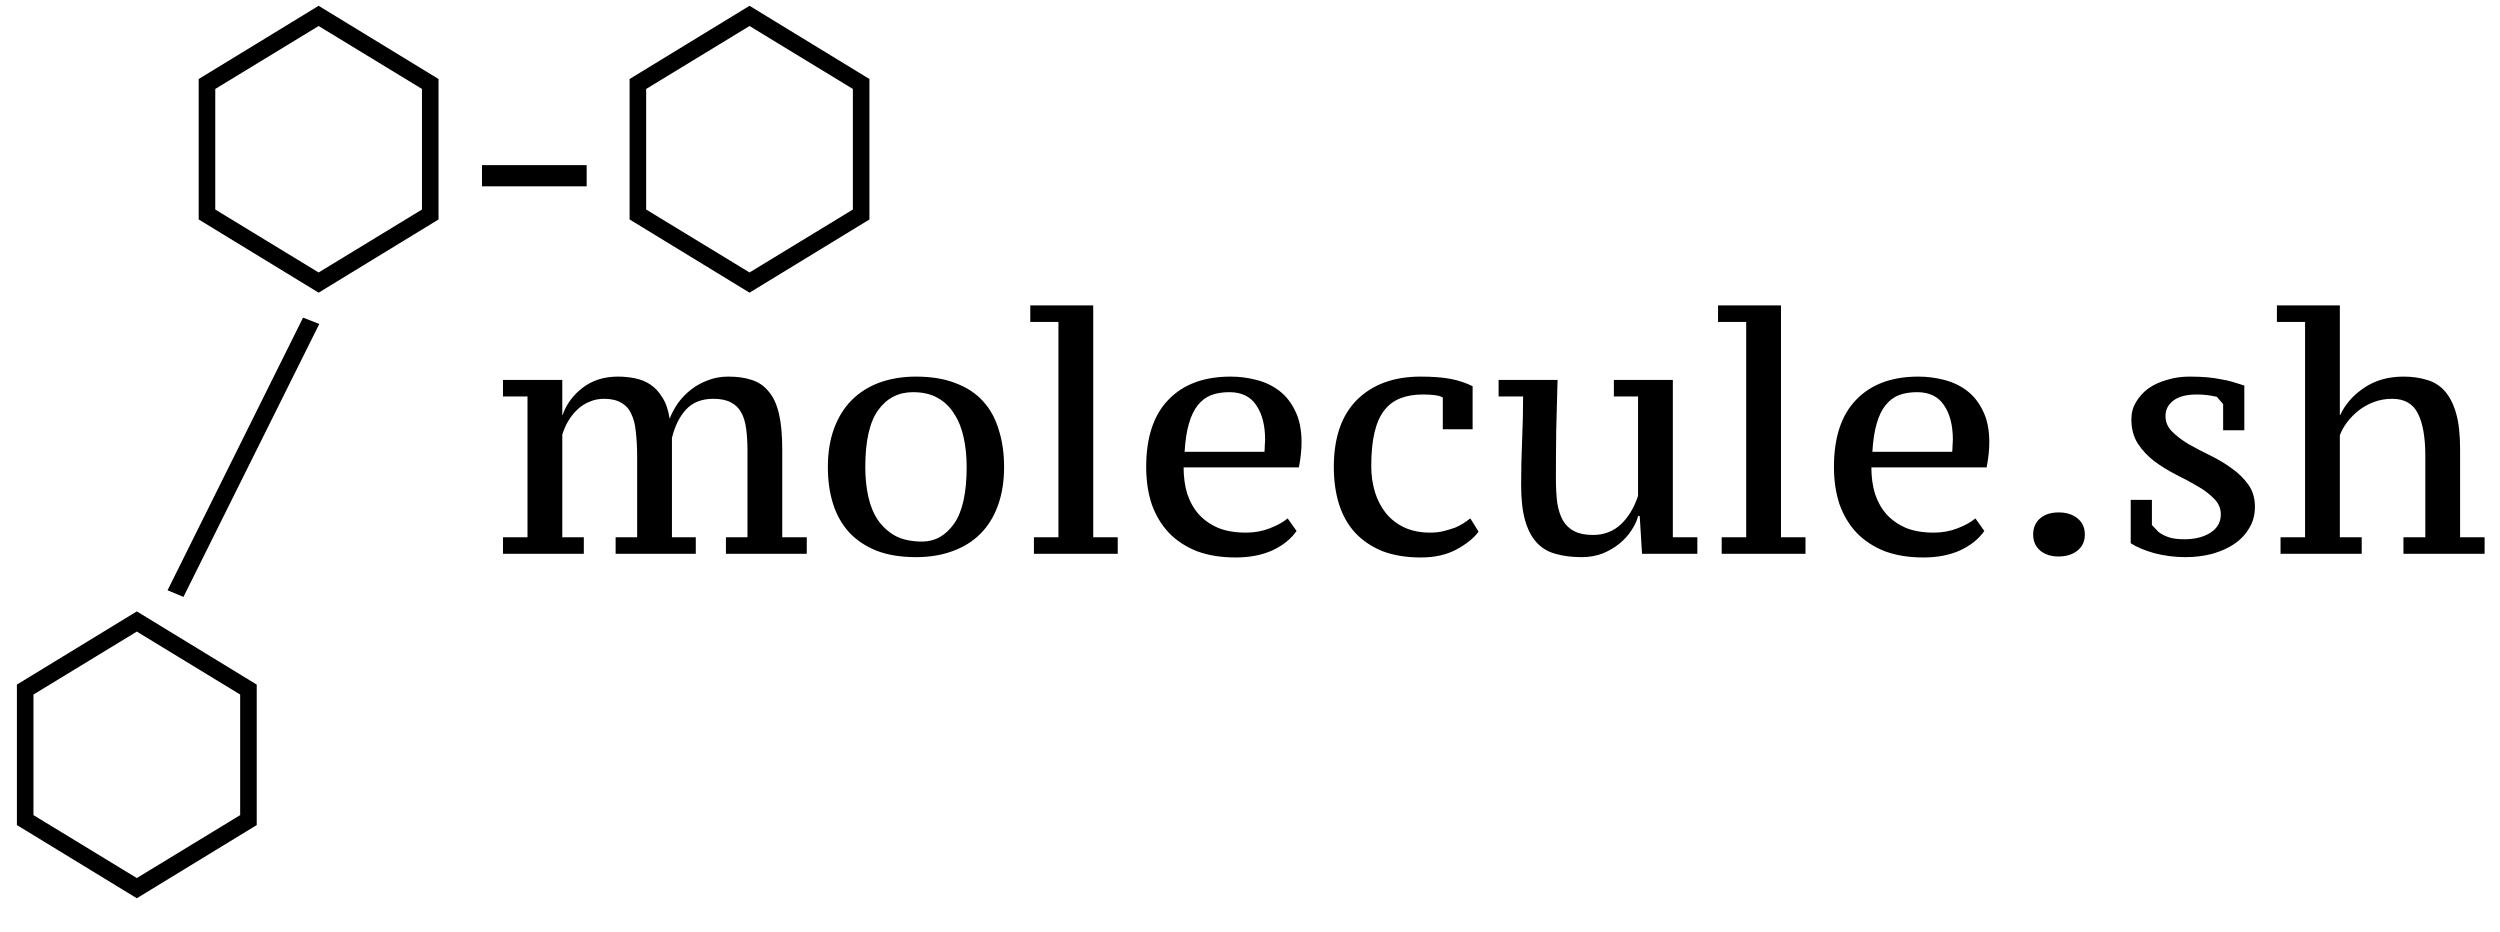
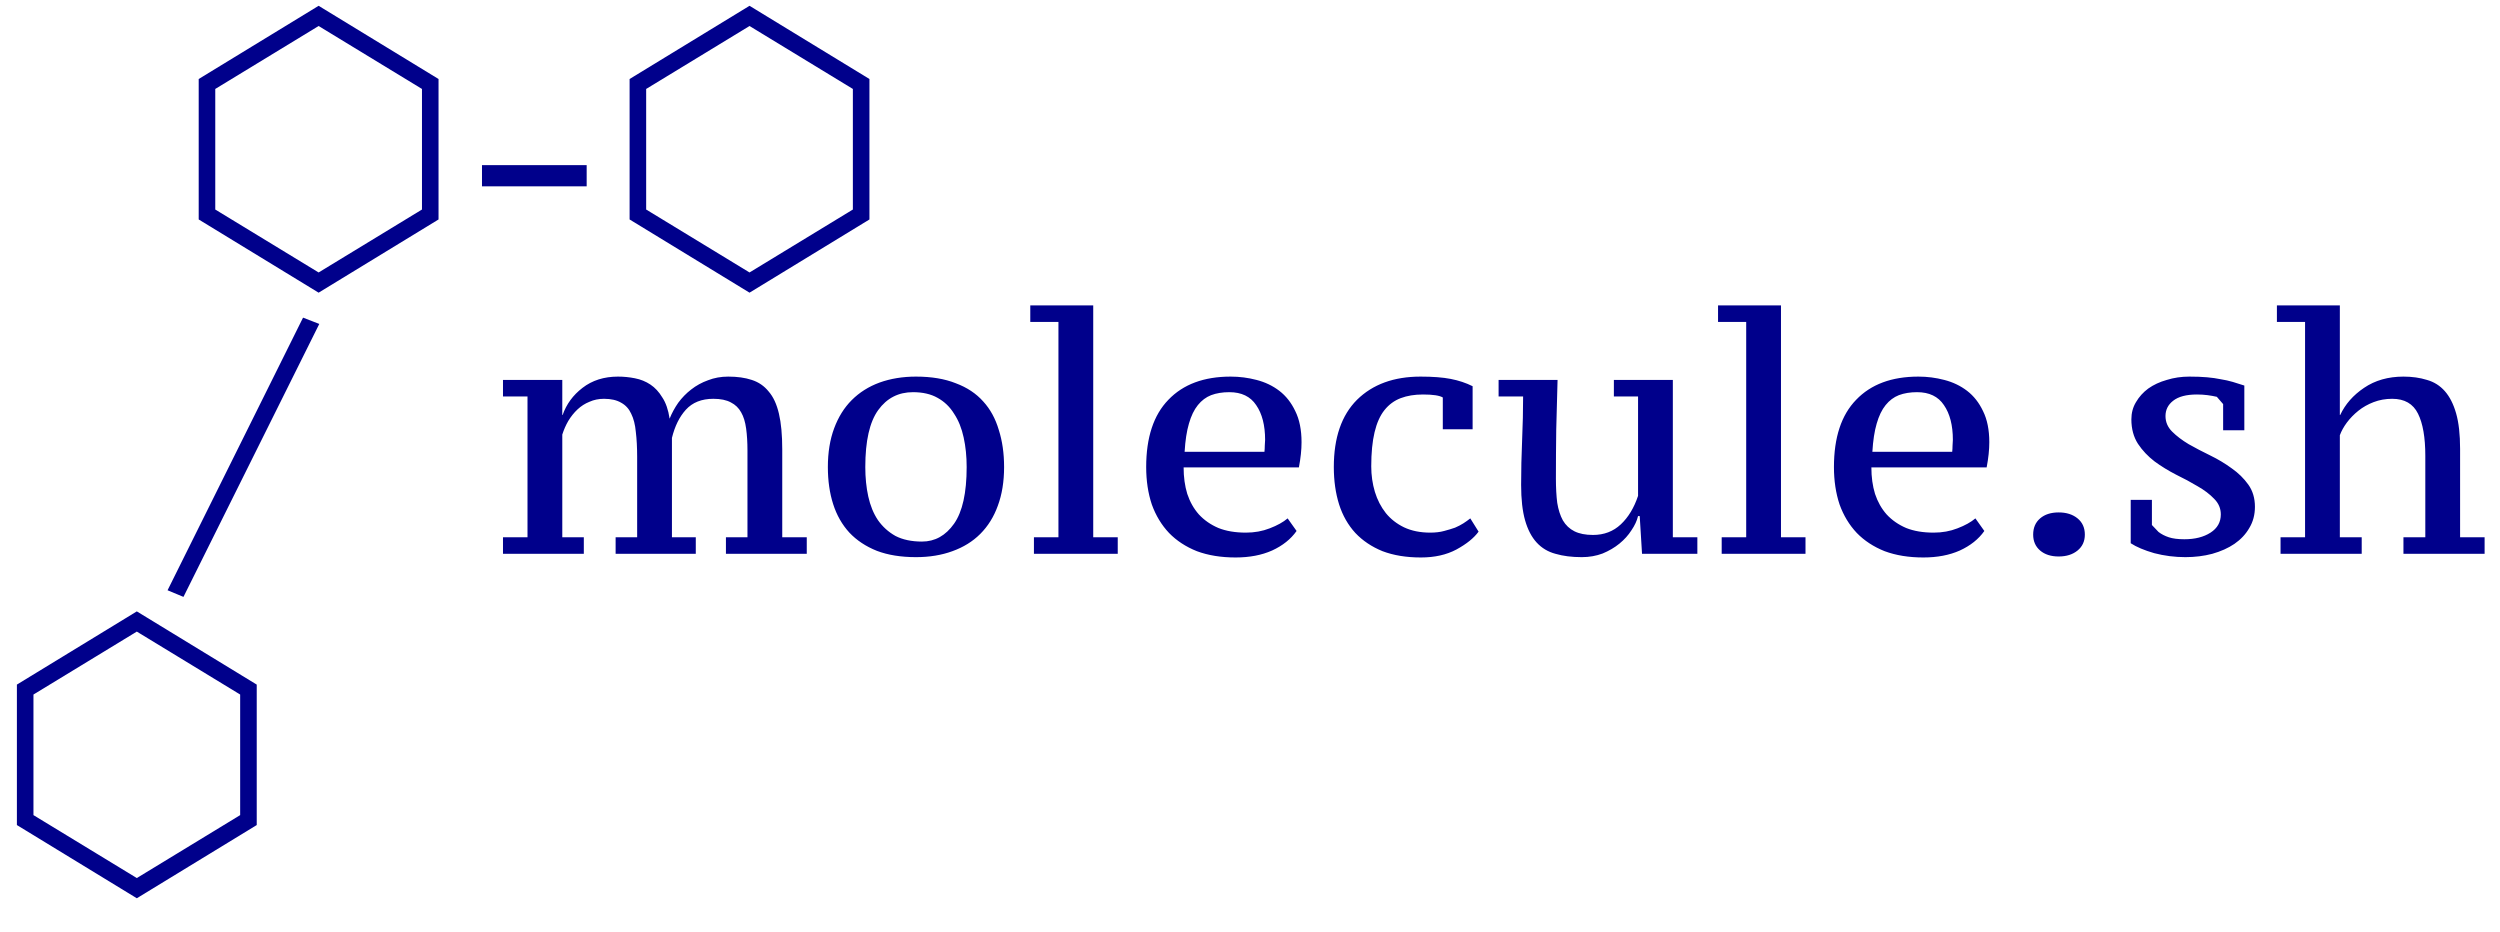
<svg xmlns="http://www.w3.org/2000/svg" width="483" height="180" viewBox="0 0 483 180" fill="none">
-   <path d="M61.557 56.544L84.725 42.4V15.264L61.557 1.12L38.389 15.264V42.4L61.557 56.544ZM61.557 52.64L41.589 40.48V17.184L61.557 5.024L81.525 17.184V40.48L61.557 52.64ZM93.12 31.904H113.344V36H93.12V31.904ZM144.807 56.544L167.975 42.4V15.264L144.807 1.12L121.639 15.264V42.4L144.807 56.544ZM144.807 52.64L124.839 40.48V17.184L144.807 5.024L164.775 17.184V40.48L144.807 52.64ZM58.549 61.368L61.685 62.584L35.445 115.32L32.373 114.04L58.549 61.368ZM134.426 107H118.938V103.8H123.098V88.248C123.098 86.456 123.012 84.856 122.842 83.448C122.714 82.04 122.415 80.867 121.946 79.928C121.519 78.989 120.879 78.285 120.026 77.816C119.172 77.304 118.063 77.048 116.698 77.048C115.674 77.048 114.735 77.24 113.882 77.624C113.028 77.965 112.26 78.456 111.578 79.096C110.895 79.736 110.298 80.483 109.786 81.336C109.316 82.147 108.932 83.021 108.634 83.96V103.8H112.794V107H97.177V103.8H101.914V76.6H97.177V73.4H108.634V80.184H108.698C109.423 78.093 110.703 76.344 112.538 74.936C114.415 73.485 116.698 72.76 119.386 72.76C120.495 72.76 121.583 72.867 122.65 73.08C123.759 73.293 124.762 73.699 125.658 74.296C126.554 74.893 127.322 75.725 127.962 76.792C128.644 77.816 129.114 79.181 129.37 80.888C129.796 79.821 130.351 78.797 131.034 77.816C131.759 76.835 132.591 75.981 133.53 75.256C134.511 74.488 135.599 73.891 136.794 73.464C137.988 72.995 139.29 72.76 140.698 72.76C142.447 72.76 143.962 72.973 145.242 73.4C146.564 73.827 147.652 74.573 148.506 75.64C149.402 76.664 150.063 78.093 150.49 79.928C150.916 81.72 151.13 84.024 151.13 86.84V103.8H155.866V107H140.25V103.8H144.41V87.032C144.41 85.453 144.324 84.045 144.154 82.808C143.983 81.528 143.663 80.483 143.194 79.672C142.724 78.819 142.063 78.179 141.21 77.752C140.356 77.283 139.226 77.048 137.818 77.048C135.556 77.048 133.786 77.752 132.506 79.16C131.268 80.525 130.372 82.339 129.818 84.6V103.8H134.426V107ZM159.943 90.232C159.943 87.416 160.348 84.92 161.159 82.744C161.969 80.568 163.1 78.755 164.551 77.304C166.044 75.811 167.836 74.68 169.927 73.912C172.06 73.144 174.407 72.76 176.967 72.76C179.953 72.76 182.513 73.187 184.647 74.04C186.823 74.851 188.593 76.024 189.958 77.56C191.324 79.053 192.327 80.888 192.967 83.064C193.649 85.197 193.991 87.587 193.991 90.232C193.991 93.048 193.585 95.544 192.775 97.72C192.007 99.853 190.876 101.667 189.382 103.16C187.932 104.611 186.14 105.72 184.007 106.488C181.916 107.256 179.569 107.64 176.967 107.64C174.065 107.64 171.548 107.235 169.415 106.424C167.281 105.571 165.511 104.397 164.103 102.904C162.695 101.368 161.649 99.533 160.967 97.4C160.284 95.267 159.943 92.877 159.943 90.232ZM167.175 90.232C167.175 92.28 167.367 94.179 167.751 95.928C168.135 97.677 168.753 99.192 169.607 100.472C170.503 101.752 171.633 102.776 172.999 103.544C174.407 104.269 176.113 104.632 178.119 104.632C180.636 104.632 182.705 103.48 184.327 101.176C185.948 98.872 186.759 95.224 186.759 90.232C186.759 88.184 186.567 86.285 186.183 84.536C185.799 82.744 185.18 81.208 184.327 79.928C183.516 78.605 182.449 77.581 181.127 76.856C179.847 76.131 178.268 75.768 176.391 75.768C173.575 75.768 171.335 76.92 169.671 79.224C168.007 81.528 167.175 85.197 167.175 90.232ZM215.947 107H199.755V103.8H204.491V62.2H199.051V59H211.211V103.8H215.947V107ZM250.499 102.584C249.389 104.163 247.811 105.421 245.763 106.36C243.757 107.256 241.411 107.704 238.723 107.704C235.907 107.704 233.411 107.299 231.235 106.488C229.101 105.635 227.309 104.461 225.859 102.968C224.408 101.432 223.299 99.597 222.531 97.464C221.805 95.288 221.443 92.877 221.443 90.232C221.443 84.515 222.872 80.184 225.731 77.24C228.589 74.253 232.6 72.76 237.763 72.76C239.469 72.76 241.133 72.973 242.755 73.4C244.419 73.827 245.891 74.531 247.171 75.512C248.451 76.493 249.475 77.795 250.243 79.416C251.053 81.037 251.458 83.043 251.458 85.432C251.458 86.157 251.416 86.925 251.331 87.736C251.245 88.547 251.117 89.4 250.947 90.296H228.675C228.675 92.173 228.909 93.88 229.379 95.416C229.891 96.952 230.637 98.275 231.619 99.384C232.643 100.493 233.901 101.368 235.395 102.008C236.888 102.605 238.659 102.904 240.707 102.904C242.371 102.904 243.907 102.627 245.315 102.072C246.765 101.517 247.917 100.877 248.771 100.152L250.499 102.584ZM237.507 75.768C236.184 75.768 235.011 75.96 233.987 76.344C233.005 76.728 232.152 77.368 231.427 78.264C230.701 79.16 230.125 80.355 229.699 81.848C229.272 83.299 228.995 85.112 228.867 87.288H244.291C244.333 86.904 244.355 86.52 244.355 86.136C244.397 85.709 244.419 85.325 244.419 84.984C244.419 82.168 243.843 79.928 242.691 78.264C241.581 76.6 239.853 75.768 237.507 75.768ZM285.661 102.712C284.765 103.949 283.335 105.101 281.373 106.168C279.453 107.192 277.17 107.704 274.525 107.704C271.709 107.704 269.234 107.299 267.101 106.488C265.01 105.635 263.261 104.461 261.853 102.968C260.445 101.432 259.399 99.597 258.717 97.464C258.034 95.288 257.693 92.877 257.693 90.232C257.693 84.557 259.186 80.227 262.173 77.24C265.202 74.253 269.298 72.76 274.461 72.76C276.807 72.76 278.749 72.909 280.285 73.208C281.821 73.507 283.229 73.976 284.509 74.616V82.936H278.749V76.792C278.109 76.408 276.829 76.216 274.909 76.216C273.287 76.216 271.858 76.451 270.621 76.92C269.383 77.389 268.338 78.157 267.485 79.224C266.631 80.291 265.991 81.72 265.565 83.512C265.138 85.304 264.925 87.501 264.925 90.104C264.925 91.811 265.159 93.453 265.629 95.032C266.098 96.568 266.802 97.933 267.741 99.128C268.679 100.28 269.853 101.197 271.26 101.88C272.711 102.563 274.397 102.904 276.317 102.904C277.341 102.904 278.237 102.797 279.005 102.584C279.815 102.371 280.519 102.157 281.117 101.944C281.714 101.688 282.247 101.411 282.717 101.112C283.186 100.813 283.634 100.493 284.061 100.152L285.661 102.712ZM293.881 93.688C293.881 90.872 293.945 87.992 294.073 85.048C294.201 82.104 294.265 79.288 294.265 76.6H289.529V73.4H300.921C300.835 76.728 300.75 79.928 300.665 83C300.622 86.029 300.601 89.187 300.601 92.472C300.601 94.221 300.686 95.779 300.857 97.144C301.07 98.467 301.433 99.597 301.945 100.536C302.499 101.475 303.246 102.179 304.185 102.648C305.123 103.117 306.318 103.352 307.769 103.352C309.902 103.352 311.694 102.669 313.145 101.304C314.595 99.939 315.705 98.104 316.473 95.8V76.6H311.801V73.4H323.193V103.8H327.929V107H317.241L316.793 99.704H316.473C316.259 100.6 315.833 101.517 315.193 102.456C314.595 103.395 313.827 104.248 312.889 105.016C311.95 105.784 310.862 106.424 309.625 106.936C308.387 107.405 307.043 107.64 305.593 107.64C303.673 107.64 301.987 107.427 300.537 107C299.086 106.616 297.87 105.891 296.889 104.824C295.907 103.757 295.161 102.328 294.649 100.536C294.137 98.744 293.881 96.461 293.881 93.688ZM348.822 107H332.63V103.8H337.366V62.2H331.926V59H344.086V103.8H348.822V107ZM383.374 102.584C382.264 104.163 380.686 105.421 378.638 106.36C376.632 107.256 374.286 107.704 371.598 107.704C368.782 107.704 366.286 107.299 364.11 106.488C361.976 105.635 360.184 104.461 358.734 102.968C357.283 101.432 356.174 99.597 355.406 97.464C354.68 95.288 354.318 92.877 354.318 90.232C354.318 84.515 355.747 80.184 358.606 77.24C361.464 74.253 365.475 72.76 370.638 72.76C372.344 72.76 374.008 72.973 375.63 73.4C377.294 73.827 378.766 74.531 380.046 75.512C381.326 76.493 382.35 77.795 383.118 79.416C383.928 81.037 384.333 83.043 384.333 85.432C384.333 86.157 384.291 86.925 384.206 87.736C384.12 88.547 383.992 89.4 383.822 90.296H361.55C361.55 92.173 361.784 93.88 362.254 95.416C362.766 96.952 363.512 98.275 364.494 99.384C365.518 100.493 366.776 101.368 368.27 102.008C369.763 102.605 371.534 102.904 373.582 102.904C375.246 102.904 376.782 102.627 378.19 102.072C379.64 101.517 380.792 100.877 381.646 100.152L383.374 102.584ZM370.382 75.768C369.059 75.768 367.886 75.96 366.862 76.344C365.88 76.728 365.027 77.368 364.302 78.264C363.576 79.16 363 80.355 362.574 81.848C362.147 83.299 361.87 85.112 361.742 87.288H377.166C377.208 86.904 377.23 86.52 377.23 86.136C377.272 85.709 377.294 85.325 377.294 84.984C377.294 82.168 376.718 79.928 375.566 78.264C374.456 76.6 372.728 75.768 370.382 75.768ZM392.808 103.288C392.808 101.965 393.256 100.92 394.152 100.152C395.048 99.384 396.242 99 397.736 99C399.229 99 400.445 99.384 401.384 100.152C402.322 100.92 402.792 101.965 402.792 103.288C402.792 104.568 402.322 105.592 401.384 106.36C400.445 107.128 399.229 107.512 397.736 107.512C396.242 107.512 395.048 107.128 394.152 106.36C393.256 105.592 392.808 104.568 392.808 103.288ZM429.061 99.384C429.061 98.232 428.634 97.229 427.781 96.376C426.927 95.48 425.861 94.669 424.581 93.944C423.301 93.176 421.914 92.429 420.421 91.704C418.927 90.936 417.541 90.083 416.26 89.144C414.981 88.163 413.914 87.032 413.061 85.752C412.207 84.429 411.781 82.851 411.781 81.016C411.781 79.779 412.079 78.669 412.677 77.688C413.274 76.664 414.063 75.789 415.045 75.064C416.069 74.339 417.263 73.784 418.629 73.4C419.994 72.973 421.445 72.76 422.981 72.76C424.261 72.76 425.391 72.803 426.373 72.888C427.354 72.973 428.25 73.101 429.061 73.272C429.871 73.4 430.639 73.571 431.365 73.784C432.09 73.997 432.837 74.232 433.605 74.488V83.128H429.509V78.072L428.293 76.664C427.738 76.536 427.141 76.429 426.501 76.344C425.861 76.259 425.178 76.216 424.453 76.216C422.405 76.216 420.869 76.621 419.845 77.432C418.863 78.2 418.373 79.181 418.373 80.376C418.373 81.528 418.799 82.531 419.653 83.384C420.506 84.237 421.573 85.048 422.853 85.816C424.133 86.541 425.519 87.267 427.013 87.992C428.506 88.717 429.893 89.549 431.173 90.488C432.453 91.384 433.519 92.429 434.373 93.624C435.226 94.819 435.653 96.248 435.653 97.912C435.653 99.448 435.29 100.813 434.565 102.008C433.882 103.203 432.922 104.227 431.685 105.08C430.49 105.891 429.061 106.531 427.397 107C425.775 107.427 424.047 107.64 422.213 107.64C420.165 107.64 418.159 107.384 416.197 106.872C414.277 106.317 412.762 105.677 411.653 104.952V96.568H415.749V101.432L417.029 102.776C417.583 103.203 418.245 103.544 419.013 103.8C419.781 104.056 420.783 104.184 422.021 104.184C424.069 104.184 425.754 103.757 427.077 102.904C428.399 102.051 429.061 100.877 429.061 99.384ZM480.026 107H464.346V103.8H468.57V88.056C468.57 84.515 468.1 81.805 467.162 79.928C466.223 78.008 464.559 77.048 462.17 77.048C460.89 77.048 459.695 77.261 458.586 77.688C457.476 78.115 456.495 78.669 455.642 79.352C454.788 80.035 454.042 80.803 453.402 81.656C452.804 82.467 452.356 83.277 452.058 84.088V103.8H456.282V107H440.602V103.8H445.338V62.2H439.898V59H452.058V80.184H452.122C453.103 78.093 454.639 76.344 456.73 74.936C458.863 73.485 461.402 72.76 464.346 72.76C466.01 72.76 467.524 72.973 468.89 73.4C470.255 73.784 471.407 74.509 472.346 75.576C473.284 76.643 474.01 78.072 474.522 79.864C475.034 81.656 475.29 83.939 475.29 86.712V103.8H480.026V107ZM26.432 173.544L49.6 159.4V132.264L26.432 118.12L3.264 132.264V159.4L26.432 173.544ZM26.432 169.64L6.464 157.48V134.184L26.432 122.024L46.4 134.184V157.48L26.432 169.64Z" fill="black" />
+   <path d="M61.557 56.544L84.725 42.4V15.264L61.557 1.12L38.389 15.264V42.4L61.557 56.544ZM61.557 52.64L41.589 40.48V17.184L61.557 5.024L81.525 17.184V40.48L61.557 52.64ZM93.12 31.904H113.344V36H93.12V31.904ZM144.807 56.544L167.975 42.4V15.264L144.807 1.12L121.639 15.264V42.4L144.807 56.544ZM144.807 52.64L124.839 40.48V17.184L144.807 5.024L164.775 17.184V40.48L144.807 52.64ZM58.549 61.368L61.685 62.584L35.445 115.32L32.373 114.04L58.549 61.368ZM134.426 107H118.938V103.8H123.098V88.248C123.098 86.456 123.012 84.856 122.842 83.448C122.714 82.04 122.415 80.867 121.946 79.928C121.519 78.989 120.879 78.285 120.026 77.816C119.172 77.304 118.063 77.048 116.698 77.048C115.674 77.048 114.735 77.24 113.882 77.624C113.028 77.965 112.26 78.456 111.578 79.096C110.895 79.736 110.298 80.483 109.786 81.336C109.316 82.147 108.932 83.021 108.634 83.96V103.8H112.794V107H97.177V103.8H101.914V76.6H97.177V73.4H108.634V80.184H108.698C109.423 78.093 110.703 76.344 112.538 74.936C114.415 73.485 116.698 72.76 119.386 72.76C120.495 72.76 121.583 72.867 122.65 73.08C123.759 73.293 124.762 73.699 125.658 74.296C126.554 74.893 127.322 75.725 127.962 76.792C128.644 77.816 129.114 79.181 129.37 80.888C129.796 79.821 130.351 78.797 131.034 77.816C131.759 76.835 132.591 75.981 133.53 75.256C134.511 74.488 135.599 73.891 136.794 73.464C137.988 72.995 139.29 72.76 140.698 72.76C142.447 72.76 143.962 72.973 145.242 73.4C146.564 73.827 147.652 74.573 148.506 75.64C149.402 76.664 150.063 78.093 150.49 79.928C150.916 81.72 151.13 84.024 151.13 86.84V103.8H155.866V107H140.25V103.8H144.41V87.032C144.41 85.453 144.324 84.045 144.154 82.808C143.983 81.528 143.663 80.483 143.194 79.672C142.724 78.819 142.063 78.179 141.21 77.752C140.356 77.283 139.226 77.048 137.818 77.048C135.556 77.048 133.786 77.752 132.506 79.16C131.268 80.525 130.372 82.339 129.818 84.6V103.8H134.426V107ZM159.943 90.232C159.943 87.416 160.348 84.92 161.159 82.744C161.969 80.568 163.1 78.755 164.551 77.304C166.044 75.811 167.836 74.68 169.927 73.912C172.06 73.144 174.407 72.76 176.967 72.76C179.953 72.76 182.513 73.187 184.647 74.04C186.823 74.851 188.593 76.024 189.958 77.56C191.324 79.053 192.327 80.888 192.967 83.064C193.649 85.197 193.991 87.587 193.991 90.232C193.991 93.048 193.585 95.544 192.775 97.72C192.007 99.853 190.876 101.667 189.382 103.16C187.932 104.611 186.14 105.72 184.007 106.488C181.916 107.256 179.569 107.64 176.967 107.64C174.065 107.64 171.548 107.235 169.415 106.424C167.281 105.571 165.511 104.397 164.103 102.904C162.695 101.368 161.649 99.533 160.967 97.4C160.284 95.267 159.943 92.877 159.943 90.232ZM167.175 90.232C167.175 92.28 167.367 94.179 167.751 95.928C168.135 97.677 168.753 99.192 169.607 100.472C170.503 101.752 171.633 102.776 172.999 103.544C174.407 104.269 176.113 104.632 178.119 104.632C180.636 104.632 182.705 103.48 184.327 101.176C185.948 98.872 186.759 95.224 186.759 90.232C186.759 88.184 186.567 86.285 186.183 84.536C185.799 82.744 185.18 81.208 184.327 79.928C183.516 78.605 182.449 77.581 181.127 76.856C179.847 76.131 178.268 75.768 176.391 75.768C173.575 75.768 171.335 76.92 169.671 79.224C168.007 81.528 167.175 85.197 167.175 90.232ZM215.947 107H199.755V103.8H204.491V62.2H199.051V59H211.211V103.8H215.947V107ZM250.499 102.584C249.389 104.163 247.811 105.421 245.763 106.36C243.757 107.256 241.411 107.704 238.723 107.704C235.907 107.704 233.411 107.299 231.235 106.488C229.101 105.635 227.309 104.461 225.859 102.968C224.408 101.432 223.299 99.597 222.531 97.464C221.805 95.288 221.443 92.877 221.443 90.232C221.443 84.515 222.872 80.184 225.731 77.24C228.589 74.253 232.6 72.76 237.763 72.76C239.469 72.76 241.133 72.973 242.755 73.4C244.419 73.827 245.891 74.531 247.171 75.512C248.451 76.493 249.475 77.795 250.243 79.416C251.053 81.037 251.458 83.043 251.458 85.432C251.458 86.157 251.416 86.925 251.331 87.736C251.245 88.547 251.117 89.4 250.947 90.296H228.675C228.675 92.173 228.909 93.88 229.379 95.416C229.891 96.952 230.637 98.275 231.619 99.384C232.643 100.493 233.901 101.368 235.395 102.008C236.888 102.605 238.659 102.904 240.707 102.904C242.371 102.904 243.907 102.627 245.315 102.072C246.765 101.517 247.917 100.877 248.771 100.152L250.499 102.584ZM237.507 75.768C236.184 75.768 235.011 75.96 233.987 76.344C233.005 76.728 232.152 77.368 231.427 78.264C230.701 79.16 230.125 80.355 229.699 81.848C229.272 83.299 228.995 85.112 228.867 87.288H244.291C244.333 86.904 244.355 86.52 244.355 86.136C244.397 85.709 244.419 85.325 244.419 84.984C244.419 82.168 243.843 79.928 242.691 78.264C241.581 76.6 239.853 75.768 237.507 75.768ZM285.661 102.712C284.765 103.949 283.335 105.101 281.373 106.168C279.453 107.192 277.17 107.704 274.525 107.704C271.709 107.704 269.234 107.299 267.101 106.488C265.01 105.635 263.261 104.461 261.853 102.968C260.445 101.432 259.399 99.597 258.717 97.464C258.034 95.288 257.693 92.877 257.693 90.232C257.693 84.557 259.186 80.227 262.173 77.24C265.202 74.253 269.298 72.76 274.461 72.76C276.807 72.76 278.749 72.909 280.285 73.208C281.821 73.507 283.229 73.976 284.509 74.616V82.936H278.749V76.792C278.109 76.408 276.829 76.216 274.909 76.216C273.287 76.216 271.858 76.451 270.621 76.92C269.383 77.389 268.338 78.157 267.485 79.224C266.631 80.291 265.991 81.72 265.565 83.512C265.138 85.304 264.925 87.501 264.925 90.104C264.925 91.811 265.159 93.453 265.629 95.032C266.098 96.568 266.802 97.933 267.741 99.128C268.679 100.28 269.853 101.197 271.26 101.88C272.711 102.563 274.397 102.904 276.317 102.904C277.341 102.904 278.237 102.797 279.005 102.584C279.815 102.371 280.519 102.157 281.117 101.944C281.714 101.688 282.247 101.411 282.717 101.112C283.186 100.813 283.634 100.493 284.061 100.152L285.661 102.712ZM293.881 93.688C293.881 90.872 293.945 87.992 294.073 85.048C294.201 82.104 294.265 79.288 294.265 76.6H289.529V73.4H300.921C300.835 76.728 300.75 79.928 300.665 83C300.622 86.029 300.601 89.187 300.601 92.472C300.601 94.221 300.686 95.779 300.857 97.144C301.07 98.467 301.433 99.597 301.945 100.536C302.499 101.475 303.246 102.179 304.185 102.648C305.123 103.117 306.318 103.352 307.769 103.352C309.902 103.352 311.694 102.669 313.145 101.304C314.595 99.939 315.705 98.104 316.473 95.8V76.6H311.801V73.4H323.193V103.8H327.929V107H317.241L316.793 99.704H316.473C316.259 100.6 315.833 101.517 315.193 102.456C314.595 103.395 313.827 104.248 312.889 105.016C311.95 105.784 310.862 106.424 309.625 106.936C308.387 107.405 307.043 107.64 305.593 107.64C303.673 107.64 301.987 107.427 300.537 107C299.086 106.616 297.87 105.891 296.889 104.824C295.907 103.757 295.161 102.328 294.649 100.536C294.137 98.744 293.881 96.461 293.881 93.688ZM348.822 107H332.63V103.8H337.366V62.2H331.926V59H344.086V103.8H348.822V107ZM383.374 102.584C382.264 104.163 380.686 105.421 378.638 106.36C376.632 107.256 374.286 107.704 371.598 107.704C368.782 107.704 366.286 107.299 364.11 106.488C361.976 105.635 360.184 104.461 358.734 102.968C357.283 101.432 356.174 99.597 355.406 97.464C354.68 95.288 354.318 92.877 354.318 90.232C354.318 84.515 355.747 80.184 358.606 77.24C361.464 74.253 365.475 72.76 370.638 72.76C372.344 72.76 374.008 72.973 375.63 73.4C377.294 73.827 378.766 74.531 380.046 75.512C381.326 76.493 382.35 77.795 383.118 79.416C383.928 81.037 384.333 83.043 384.333 85.432C384.333 86.157 384.291 86.925 384.206 87.736C384.12 88.547 383.992 89.4 383.822 90.296H361.55C361.55 92.173 361.784 93.88 362.254 95.416C362.766 96.952 363.512 98.275 364.494 99.384C365.518 100.493 366.776 101.368 368.27 102.008C369.763 102.605 371.534 102.904 373.582 102.904C375.246 102.904 376.782 102.627 378.19 102.072C379.64 101.517 380.792 100.877 381.646 100.152L383.374 102.584ZM370.382 75.768C369.059 75.768 367.886 75.96 366.862 76.344C365.88 76.728 365.027 77.368 364.302 78.264C363.576 79.16 363 80.355 362.574 81.848C362.147 83.299 361.87 85.112 361.742 87.288H377.166C377.208 86.904 377.23 86.52 377.23 86.136C377.272 85.709 377.294 85.325 377.294 84.984C377.294 82.168 376.718 79.928 375.566 78.264C374.456 76.6 372.728 75.768 370.382 75.768ZM392.808 103.288C392.808 101.965 393.256 100.92 394.152 100.152C395.048 99.384 396.242 99 397.736 99C399.229 99 400.445 99.384 401.384 100.152C402.322 100.92 402.792 101.965 402.792 103.288C402.792 104.568 402.322 105.592 401.384 106.36C400.445 107.128 399.229 107.512 397.736 107.512C396.242 107.512 395.048 107.128 394.152 106.36C393.256 105.592 392.808 104.568 392.808 103.288ZM429.061 99.384C429.061 98.232 428.634 97.229 427.781 96.376C426.927 95.48 425.861 94.669 424.581 93.944C423.301 93.176 421.914 92.429 420.421 91.704C418.927 90.936 417.541 90.083 416.26 89.144C414.981 88.163 413.914 87.032 413.061 85.752C412.207 84.429 411.781 82.851 411.781 81.016C411.781 79.779 412.079 78.669 412.677 77.688C413.274 76.664 414.063 75.789 415.045 75.064C416.069 74.339 417.263 73.784 418.629 73.4C419.994 72.973 421.445 72.76 422.981 72.76C424.261 72.76 425.391 72.803 426.373 72.888C427.354 72.973 428.25 73.101 429.061 73.272C429.871 73.4 430.639 73.571 431.365 73.784C432.09 73.997 432.837 74.232 433.605 74.488V83.128H429.509V78.072L428.293 76.664C427.738 76.536 427.141 76.429 426.501 76.344C425.861 76.259 425.178 76.216 424.453 76.216C422.405 76.216 420.869 76.621 419.845 77.432C418.863 78.2 418.373 79.181 418.373 80.376C418.373 81.528 418.799 82.531 419.653 83.384C420.506 84.237 421.573 85.048 422.853 85.816C424.133 86.541 425.519 87.267 427.013 87.992C428.506 88.717 429.893 89.549 431.173 90.488C432.453 91.384 433.519 92.429 434.373 93.624C435.226 94.819 435.653 96.248 435.653 97.912C435.653 99.448 435.29 100.813 434.565 102.008C433.882 103.203 432.922 104.227 431.685 105.08C430.49 105.891 429.061 106.531 427.397 107C425.775 107.427 424.047 107.64 422.213 107.64C420.165 107.64 418.159 107.384 416.197 106.872C414.277 106.317 412.762 105.677 411.653 104.952V96.568H415.749V101.432L417.029 102.776C417.583 103.203 418.245 103.544 419.013 103.8C419.781 104.056 420.783 104.184 422.021 104.184C424.069 104.184 425.754 103.757 427.077 102.904C428.399 102.051 429.061 100.877 429.061 99.384ZM480.026 107H464.346V103.8H468.57V88.056C468.57 84.515 468.1 81.805 467.162 79.928C466.223 78.008 464.559 77.048 462.17 77.048C460.89 77.048 459.695 77.261 458.586 77.688C457.476 78.115 456.495 78.669 455.642 79.352C454.788 80.035 454.042 80.803 453.402 81.656C452.804 82.467 452.356 83.277 452.058 84.088V103.8H456.282V107H440.602V103.8H445.338V62.2H439.898V59H452.058V80.184H452.122C453.103 78.093 454.639 76.344 456.73 74.936C458.863 73.485 461.402 72.76 464.346 72.76C466.01 72.76 467.524 72.973 468.89 73.4C470.255 73.784 471.407 74.509 472.346 75.576C473.284 76.643 474.01 78.072 474.522 79.864C475.034 81.656 475.29 83.939 475.29 86.712V103.8H480.026V107ZM26.432 173.544L49.6 159.4V132.264L26.432 118.12L3.264 132.264V159.4L26.432 173.544ZM26.432 169.64L6.464 157.48V134.184L26.432 122.024L46.4 134.184V157.48L26.432 169.64Z" fill="darkblue" />
</svg>
